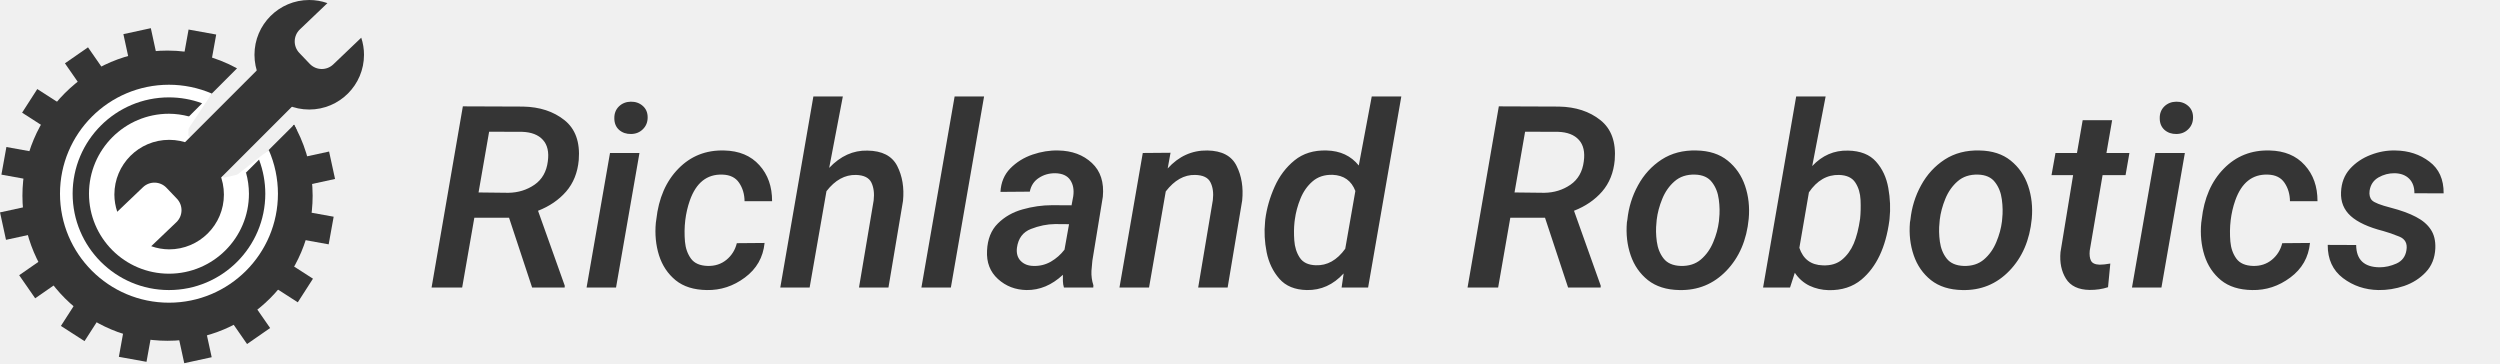
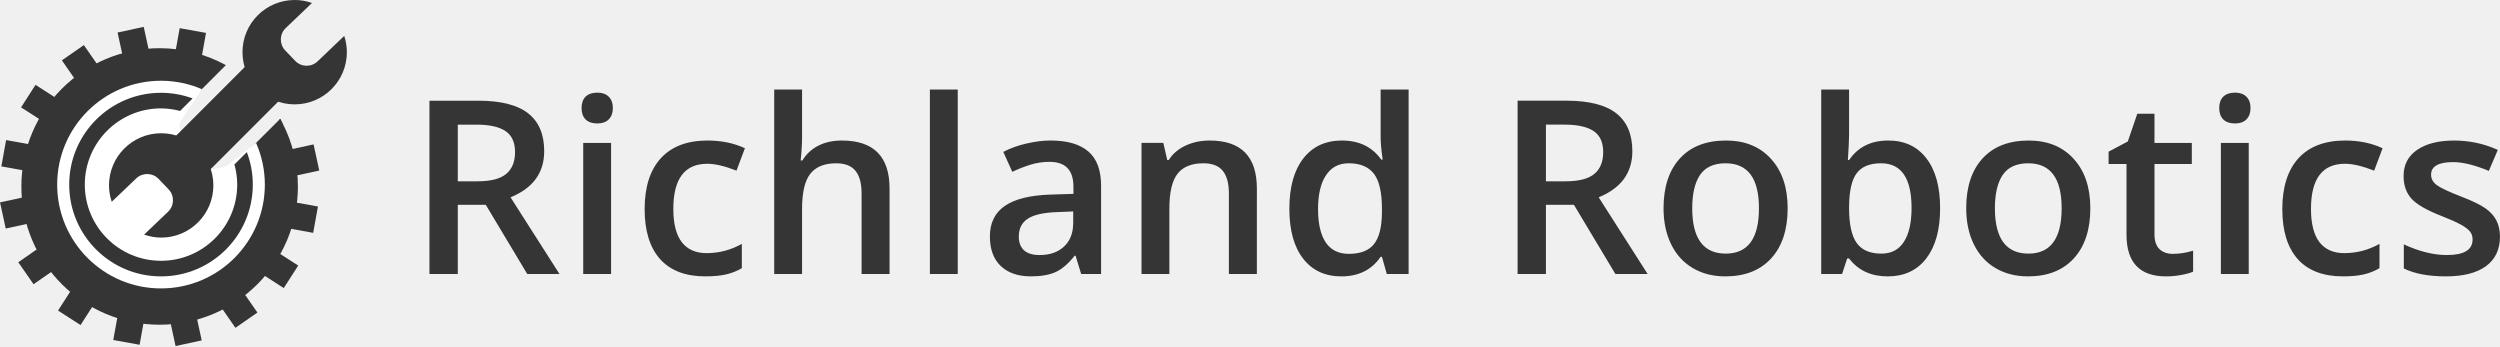
- <svg xmlns="http://www.w3.org/2000/svg" width="34.342cm" height="4.989cm" viewBox="0 0 343.419 49.891" version="1.1" id="svg1">
+ <svg xmlns="http://www.w3.org/2000/svg" width="36.041cm" height="4.989cm" viewBox="0 0 360.407 49.891" version="1.1" id="svg1">
  <defs id="defs1" />
-   <g id="layer1" transform="translate(1.719934e-6,-1.1324834e-5)">
+   <g id="layer1" transform="translate(1.719934e-6,-1.1324844e-5)">
    <path id="path2-3" style="display:inline;fill:#353535;fill-opacity:1;stroke-width:0.522" d="M 23.01,6.948 A 19.933,19.933 0 0 0 3.077,26.881 19.933,19.933 0 0 0 23.01,46.813 19.933,19.933 0 0 0 42.943,26.881 19.933,19.933 0 0 0 40.745,17.794 l -0.009,0.003 -0.279,-0.546 a 19.933,19.933 0 0 0 -0.067,-0.117 l -9.637,9.599 -7.533,-8.001 9.338,-9.344 A 19.933,19.933 0 0 0 23.01,6.948 Z" />
    <path id="rect3-4" style="display:inline;fill:#353535;fill-opacity:1;stroke-width:0.14" d="m 20.715,3.871 -3.769,0.819 0.713,3.283 3.769,-0.82 z m 5.185,0.188 -0.597,3.306 3.796,0.685 0.597,-3.306 z m -13.815,2.442 -3.169,2.199 1.916,2.76 3.169,-2.199 z m -6.967,5.732 -2.086,3.245 2.826,1.817 2.086,-3.244 z m 35.278,4.896 -0.165,0.164 0.4,0.577 0.107,-0.074 z m -39.521,3.066 -0.685,3.796 3.306,0.597 0.685,-3.796 z m 44.327,0.621 -3.283,0.714 0.82,3.769 3.283,-0.714 z M 3.283,28.462 -1.719934e-6,29.176 0.82,32.945 4.102,32.232 Z m 39.243,0.711 -0.686,3.796 3.306,0.597 0.686,-3.796 z m -37.136,6.718 -2.76,1.916 2.2,3.169 2.76,-1.916 z m 34.773,0.576 -2.086,3.245 2.826,1.817 2.086,-3.245 z m -29.984,5.481 -1.817,2.826 3.245,2.086 1.817,-2.826 z m 25.01,0.354 -3.169,2.199 1.915,2.76 3.169,-2.2 z m -18.267,3.41 -0.597,3.306 3.796,0.685 0.597,-3.306 z m 11.439,0.077 -3.769,0.819 0.714,3.283 3.769,-0.82 z" />
    <path id="circle3-9" style="display:inline;fill:#ffffff;fill-opacity:1;stroke-width:0.191" d="m 23.207,11.641 c -8.268,1.1e-5 -14.97,6.702 -14.97,14.97 9.6e-6,8.268 6.702,14.97 14.97,14.97 8.268,-10e-6 14.97,-6.702 14.97,-14.97 -0.001,-2.07 -0.432,-4.117 -1.265,-6.012 l -6.158,4.841 -5.247,-7.197 3.59,-5.391 c -1.861,-0.798 -3.865,-1.21 -5.89,-1.211 z" />
    <path id="circle4-1" style="display:inline;fill:#353535;fill-opacity:1;stroke-width:0.169" d="M 23.207,13.377 A 13.234,13.234 0 0 0 9.973,26.611 13.234,13.234 0 0 0 23.207,39.845 13.234,13.234 0 0 0 36.441,26.611 13.234,13.234 0 0 0 35.58,21.925 l -4.826,4.808 -7.533,-8.001 4.541,-4.544 a 13.234,13.234 0 0 0 -4.554,-0.811 z" />
    <path id="circle5-7" style="display:inline;fill:#ffffff;fill-opacity:1;stroke-width:0.14" d="m 23.207,15.625 c -6.067,1.7e-4 -10.986,4.919 -10.986,10.986 -1.47e-4,6.068 4.918,10.986 10.986,10.987 6.068,1.49e-4 10.987,-4.919 10.987,-10.987 -0.004,-0.981 -0.14,-1.958 -0.404,-2.903 l -3.036,0.713 -4.891,-5.799 0.093,-2.627 C 25.059,15.756 24.136,15.631 23.207,15.625 Z" />
    <path id="path6-9" style="display:inline;fill:#353535;fill-opacity:1;stroke-width:1.079;stroke-dasharray:none" d="M 42.477,1.13278e-5 A 7.523,7.523 0 0 0 34.953,7.523 7.523,7.523 0 0 0 42.477,15.046 7.523,7.523 0 0 0 50,7.523 7.523,7.523 0 0 0 49.622,5.178 L 45.776,8.848 A 2.284,2.284 0 0 1 42.547,8.772 L 41.113,7.27 a 2.284,2.284 0 0 1 0.076,-3.229 L 44.975,0.428 A 7.523,7.523 0 0 0 42.477,1.13278e-5 Z" />
    <path id="circle6-5" style="display:inline;fill:#353535;fill-opacity:1;stroke-width:1.079;stroke-dasharray:none" d="m 23.231,19.21 a 7.523,7.523 0 0 0 -7.523,7.523 7.523,7.523 0 0 0 0.394,2.359 l 3.534,-3.372 a 2.284,2.284 0 0 1 3.229,0.076 l 1.434,1.502 a 2.284,2.284 0 0 1 -0.076,3.229 l -3.454,3.295 a 7.523,7.523 0 0 0 2.462,0.433 7.523,7.523 0 0 0 7.523,-7.523 7.523,7.523 0 0 0 -7.523,-7.523 z" />
    <path id="path3-4" style="display:none;fill:#000000;fill-opacity:1;stroke-width:1.079;stroke-dasharray:none" d="M 23.221,18.732 32.561,9.385 35.572,4.535 44.587,12.9 43.985,16.67 40.737,17.797 40.394,17.129 30.754,26.733 Z" />
    <path id="rect6-1" style="display:inline;fill:#353535;fill-opacity:1;stroke-width:1.079;stroke-dasharray:none" d="m 24.741,20.203 13.833,-13.833 4.784,5.025 -13.833,13.833 z" />
    <text xml:space="preserve" style="font-style:normal;font-variant:normal;font-weight:500;font-stretch:normal;font-size:349.998px;font-family:Roboto;-inkscape-font-specification:'Roboto Medium';letter-spacing:0.225px;fill:#000000;fill-opacity:1;stroke-width:1.079;stroke-dasharray:none" x="60.32" y="26.734" id="text1">
      <tspan id="tspan1" style="fill:#000000;fill-opacity:1;stroke-width:1.079" x="60.32" y="26.734" />
    </text>
-     <text xml:space="preserve" style="font-style:italic;font-variant:normal;font-weight:500;font-stretch:normal;font-size:35px;font-family:Roboto;-inkscape-font-specification:'Roboto Medium Italic';letter-spacing:0.225px;fill:#353535;fill-opacity:1;stroke-width:1.079;stroke-dasharray:none" x="58.609" y="39.503" id="text2">
-       <tspan id="tspan2" style="font-style:italic;font-variant:normal;font-weight:500;font-stretch:normal;font-family:Roboto;-inkscape-font-specification:'Roboto Medium Italic';fill:#353535;fill-opacity:1;stroke-width:1.079" x="58.609" y="39.503">Richland Robotics</tspan>
-     </text>
+     <path d="m 65.992,26.139 h 2.837 q 2.854,0 4.136,-1.06 1.282,-1.06 1.282,-3.145 0,-2.119 -1.384,-3.042 -1.384,-0.923 -4.17,-0.923 h -2.7 z m 0,3.384 v 9.98 h -4.084 v -24.985 h 7.058 q 4.836,0 7.161,1.812 2.324,1.812 2.324,5.469 0,4.666 -4.853,6.648 l 7.058,11.057 h -4.648 l -5.981,-9.98 z m 22.1,9.98 h -4.016 v -18.901 h 4.016 z M 83.836,15.594 q 0,-1.077 0.581,-1.658 0.598,-0.581 1.692,-0.581 1.06,0 1.641,0.581 0.598,0.581 0.598,1.658 0,1.025 -0.598,1.624 -0.581,0.581 -1.641,0.581 -1.094,0 -1.692,-0.581 Q 83.836,16.62 83.836,15.594 Z m 17.844,24.25 q -4.29,0 -6.528,-2.495 -2.222,-2.512 -2.222,-7.195 0,-4.768 2.324,-7.332 2.341,-2.563 6.75,-2.563 2.991,0 5.383,1.111 l -1.213,3.23 q -2.546,-0.991 -4.204,-0.991 -4.905,0 -4.905,6.511 0,3.179 1.213,4.785 1.23,1.589 3.589,1.589 2.683,0 5.076,-1.333 v 3.503 q -1.077,0.632 -2.307,0.906 -1.213,0.273 -2.957,0.273 z m 26.56,-0.342 h -4.033 V 27.882 q 0,-2.187 -0.889,-3.264 -0.872,-1.077 -2.786,-1.077 -2.529,0 -3.726,1.521 -1.179,1.504 -1.179,5.059 v 9.382 h -4.016 V 12.911 h 4.016 v 6.75 q 0,1.624 -0.205,3.469 h 0.256 q 0.82,-1.367 2.273,-2.119 1.47,-0.752 3.418,-0.752 6.87,0 6.87,6.921 z m 9.829,0 h -4.016 V 12.911 h 4.016 z m 17.793,0 -0.803,-2.632 h -0.137 q -1.367,1.726 -2.751,2.358 -1.384,0.615 -3.555,0.615 -2.786,0 -4.358,-1.504 -1.555,-1.504 -1.555,-4.255 0,-2.922 2.17,-4.409 2.17,-1.487 6.614,-1.624 l 3.264,-0.103 v -1.008 q 0,-1.812 -0.854,-2.7 -0.837,-0.906 -2.615,-0.906 -1.453,0 -2.786,0.427 -1.333,0.427 -2.563,1.008 l -1.299,-2.871 q 1.538,-0.803 3.367,-1.213 1.829,-0.427 3.452,-0.427 3.606,0 5.435,1.572 1.846,1.572 1.846,4.939 v 12.732 z m -5.981,-2.734 q 2.187,0 3.503,-1.213 1.333,-1.23 1.333,-3.435 V 30.48 l -2.427,0.103 q -2.837,0.103 -4.136,0.957 -1.282,0.837 -1.282,2.581 0,1.265 0.752,1.965 0.752,0.684 2.256,0.684 z m 31.311,2.734 h -4.033 V 27.882 q 0,-2.187 -0.889,-3.264 -0.872,-1.077 -2.786,-1.077 -2.546,0 -3.726,1.504 -1.179,1.504 -1.179,5.041 v 9.416 H 164.565 v -18.901 h 3.145 l 0.564,2.478 h 0.205 q 0.854,-1.35 2.427,-2.085 1.572,-0.735 3.486,-0.735 6.802,0 6.802,6.921 z m 12.188,0.342 q -3.538,0 -5.52,-2.563 -1.982,-2.563 -1.982,-7.195 0,-4.648 2,-7.229 2.017,-2.598 5.571,-2.598 3.726,0 5.674,2.751 h 0.205 q -0.291,-2.034 -0.291,-3.213 V 12.911 h 4.033 v 26.592 h -3.145 l -0.701,-2.478 h -0.188 q -1.931,2.82 -5.657,2.82 z m 1.077,-3.247 q 2.478,0 3.606,-1.384 1.128,-1.401 1.162,-4.529 v -0.564 q 0,-3.572 -1.162,-5.076 -1.162,-1.504 -3.64,-1.504 -2.119,0 -3.264,1.726 -1.145,1.709 -1.145,4.888 0,3.145 1.111,4.802 1.111,1.641 3.333,1.641 z m 28.409,-10.459 h 2.837 q 2.854,0 4.136,-1.06 1.282,-1.06 1.282,-3.145 0,-2.119 -1.384,-3.042 -1.384,-0.923 -4.17,-0.923 h -2.7 z m 0,3.384 v 9.98 h -4.084 v -24.985 h 7.058 q 4.836,0 7.161,1.812 2.324,1.812 2.324,5.469 0,4.666 -4.853,6.648 l 7.058,11.057 h -4.648 l -5.981,-9.98 z m 34.849,0.496 q 0,4.631 -2.375,7.229 -2.375,2.598 -6.614,2.598 -2.649,0 -4.683,-1.196 -2.034,-1.196 -3.127,-3.435 -1.094,-2.239 -1.094,-5.195 0,-4.597 2.358,-7.178 2.358,-2.581 6.648,-2.581 4.102,0 6.494,2.649 2.393,2.632 2.393,7.109 z m -13.757,0 q 0,6.545 4.836,6.545 4.785,0 4.785,-6.545 0,-6.477 -4.819,-6.477 -2.529,0 -3.674,1.675 -1.128,1.675 -1.128,4.802 z m 28.252,-9.758 q 3.538,0 5.503,2.563 1.982,2.563 1.982,7.195 0,4.648 -2,7.246 -2,2.581 -5.554,2.581 -3.589,0 -5.571,-2.581 h -0.273 l -0.735,2.239 h -3.008 V 12.911 h 4.016 v 6.323 q 0,0.701 -0.068,2.085 -0.068,1.384 -0.103,1.76 h 0.171 q 1.914,-2.82 5.64,-2.82 z m -1.042,3.281 q -2.427,0 -3.503,1.436 -1.06,1.418 -1.094,4.768 v 0.273 q 0,3.452 1.094,5.007 1.094,1.538 3.572,1.538 2.136,0 3.23,-1.692 1.111,-1.692 1.111,-4.888 0,-6.443 -4.409,-6.443 z m 30.183,6.477 q 0,4.631 -2.375,7.229 -2.375,2.598 -6.614,2.598 -2.649,0 -4.683,-1.196 -2.034,-1.196 -3.127,-3.435 -1.094,-2.239 -1.094,-5.195 0,-4.597 2.358,-7.178 2.358,-2.581 6.648,-2.581 4.102,0 6.494,2.649 2.393,2.632 2.393,7.109 z m -13.757,0 q 0,6.545 4.836,6.545 4.785,0 4.785,-6.545 0,-6.477 -4.819,-6.477 -2.529,0 -3.674,1.675 -1.128,1.675 -1.128,4.802 z m 25.637,6.58 q 1.47,0 2.939,-0.461 v 3.025 q -0.666,0.291 -1.726,0.479 -1.042,0.205 -2.17,0.205 -5.708,0 -5.708,-6.016 V 23.644 h -2.581 v -1.777 l 2.769,-1.47 1.367,-3.999 h 2.478 v 4.204 h 5.383 v 3.042 h -5.383 v 10.117 q 0,1.453 0.718,2.153 0.735,0.684 1.914,0.684 z m 10.957,2.905 h -4.016 v -18.901 h 4.016 z M 319.933,15.594 q 0,-1.077 0.581,-1.658 0.598,-0.581 1.692,-0.581 1.06,0 1.641,0.581 0.598,0.581 0.598,1.658 0,1.025 -0.598,1.624 -0.581,0.581 -1.641,0.581 -1.094,0 -1.692,-0.581 -0.581,-0.598 -0.581,-1.624 z m 17.844,24.25 q -4.29,0 -6.528,-2.495 -2.222,-2.512 -2.222,-7.195 0,-4.768 2.324,-7.332 2.341,-2.563 6.75,-2.563 2.991,0 5.383,1.111 l -1.213,3.23 q -2.546,-0.991 -4.204,-0.991 -4.905,0 -4.905,6.511 0,3.179 1.213,4.785 1.23,1.589 3.589,1.589 2.683,0 5.076,-1.333 v 3.503 q -1.077,0.632 -2.307,0.906 -1.213,0.273 -2.957,0.273 z m 22.63,-5.725 q 0,2.769 -2.017,4.255 -2.017,1.47 -5.776,1.47 -3.777,0 -6.067,-1.145 V 35.231 q 3.333,1.538 6.204,1.538 3.708,0 3.708,-2.239 0,-0.718 -0.41,-1.196 -0.41,-0.479 -1.35,-0.991 -0.94,-0.513 -2.615,-1.162 -3.264,-1.265 -4.426,-2.529 -1.145,-1.265 -1.145,-3.281 0,-2.427 1.948,-3.76 1.965,-1.35 5.332,-1.35 3.333,0 6.306,1.35 l -1.299,3.025 q -3.059,-1.265 -5.144,-1.265 -3.179,0 -3.179,1.812 0,0.889 0.82,1.504 0.837,0.615 3.623,1.692 2.341,0.906 3.401,1.658 1.06,0.752 1.572,1.743 0.513,0.974 0.513,2.341 z" id="text2" style="font-weight:600;font-size:35px;font-family:'Open Sans';-inkscape-font-specification:'Open Sans Semi-Bold';letter-spacing:0.225px;fill:#353535;stroke-width:1.079" aria-label="Richland Robotics" />
  </g>
</svg>
